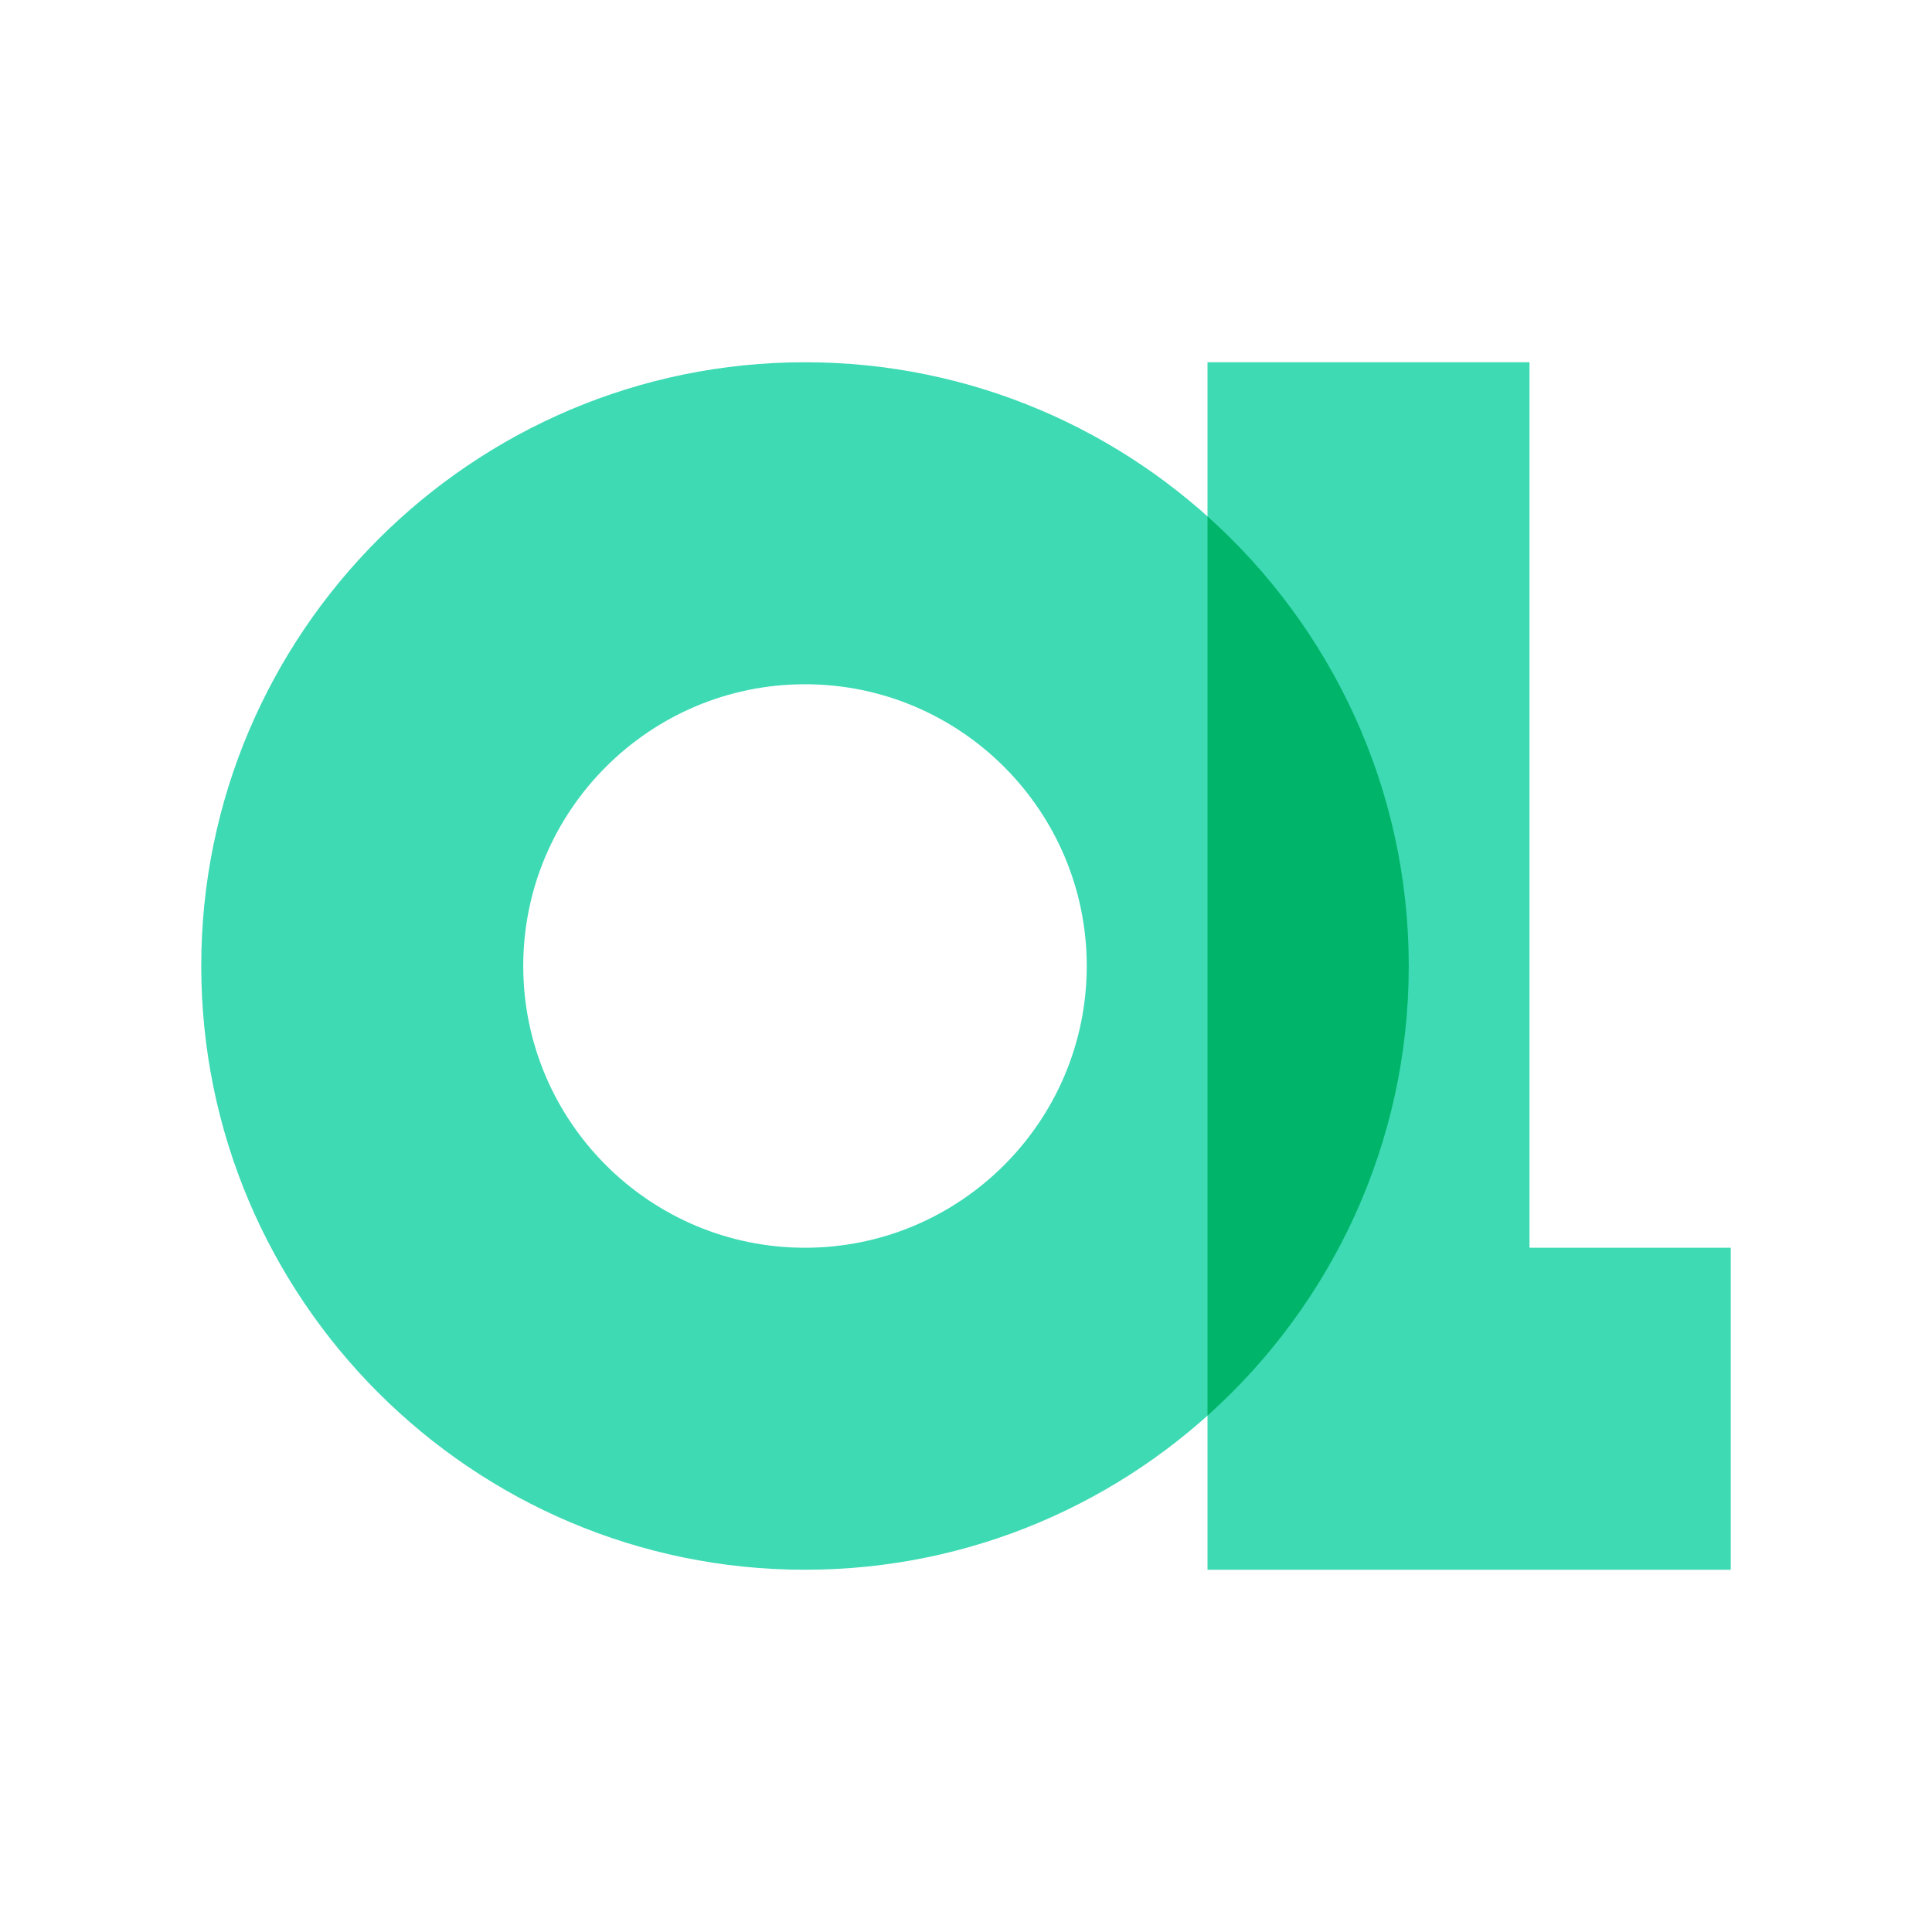
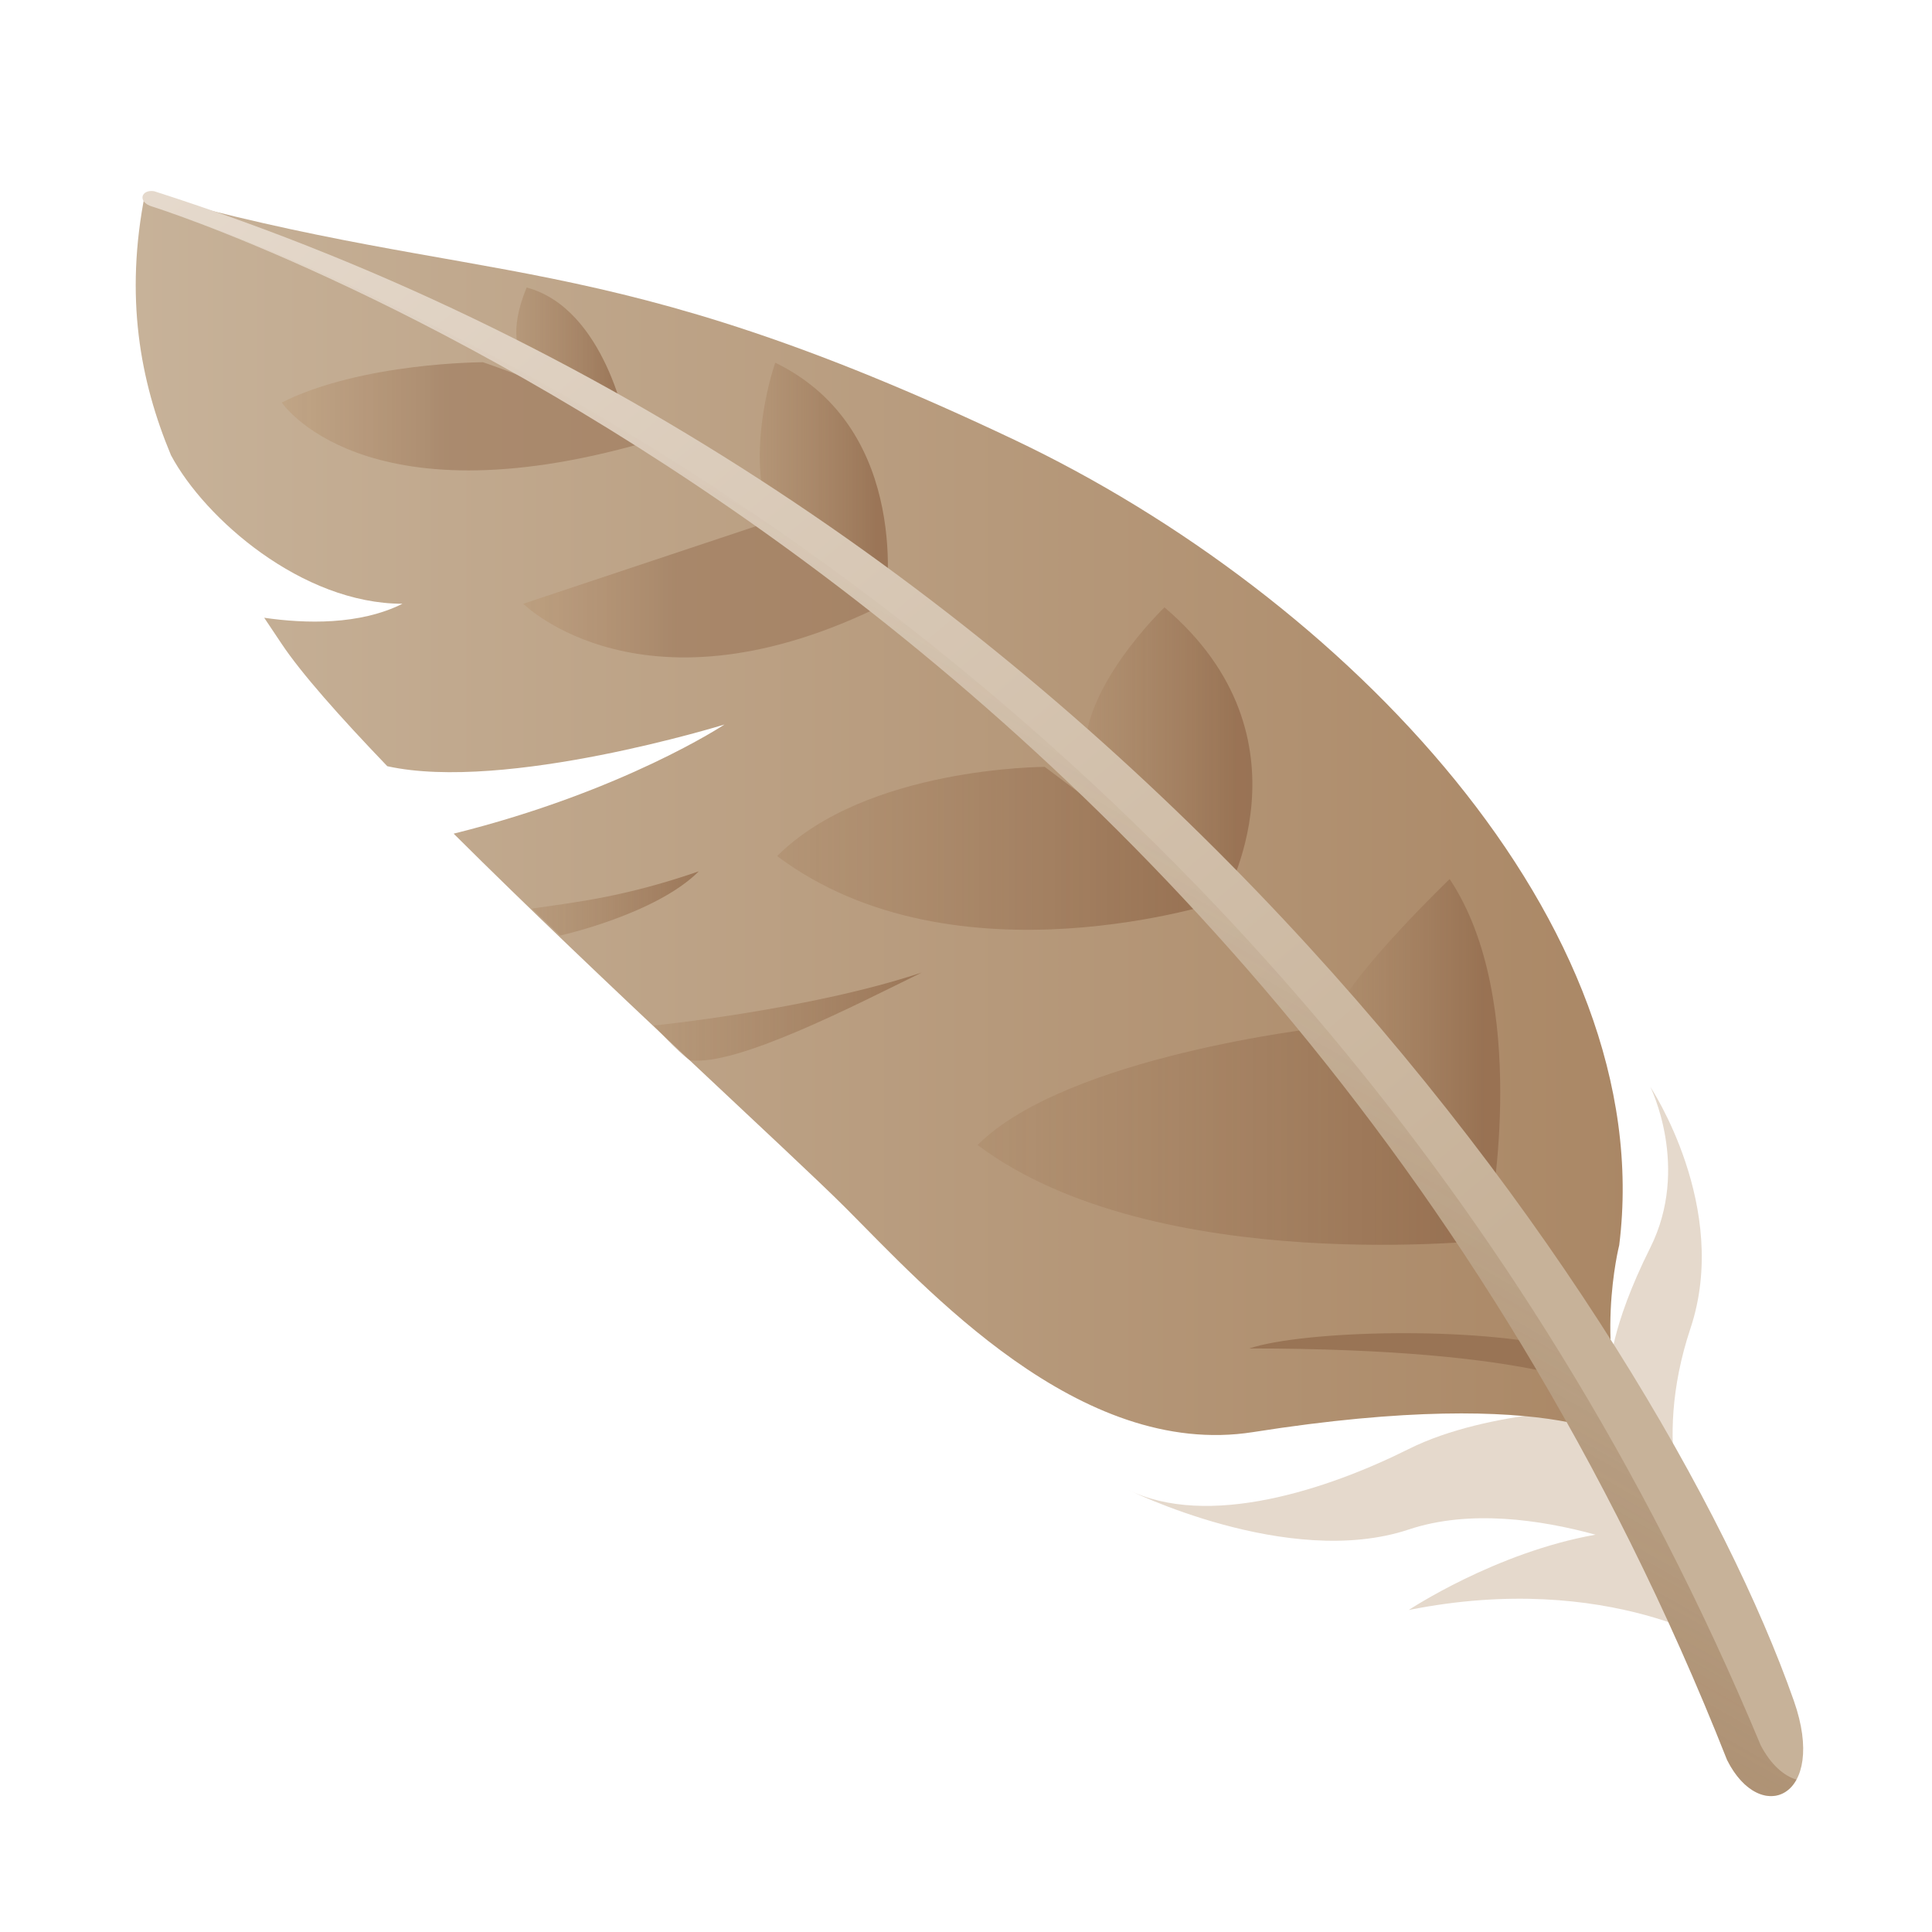
- <svg xmlns="http://www.w3.org/2000/svg" viewBox="0 0 48 48" width="480" height="480">
-   <polygon fill="#3ddab4" points="43,39 30,39 30,9 38,9 38,31 43,31" />
-   <path fill="#3ddab4" d="M20,39c-8.271,0-15-6.729-15-15S11.729,9,20,9s15,6.729,15,15S28.271,39,20,39z M20,17 c-3.86,0-7,3.141-7,7s3.14,7,7,7s7-3.141,7-7S23.86,17,20,17z" />
-   <path fill="#00b569" d="M35,24c0-4.433-1.933-8.423-5-11.171v22.342C33.067,32.423,35,28.433,35,24z" />
+ <svg xmlns="http://www.w3.org/2000/svg" viewBox="0 0 48 48" width="256" height="256">
+   <linearGradient id="BcaYWRnsBwyFRZwnDKFfYa" x1="43.206" x2="48.951" y1="40.297" y2="42.978" gradientUnits="userSpaceOnUse">
+     <stop offset="0" stop-color="#e5d9cc" />
+     <stop offset="1" stop-color="#c7b299" />
+   </linearGradient>
+   <path fill="url(#BcaYWRnsBwyFRZwnDKFfYa)" d="M41.388,38.728C41.77,38.886,42,39,42,39l-2-4c0,0-3,0-5,1s-5,2-7,1c0,0,4,2,7,1 c1.506-0.502,3.262-0.248,4.64,0.129C37.156,38.567,35,40,35,40c5-1,8,1,8,1S42.243,40.242,41.388,38.728z" />
+   <linearGradient id="BcaYWRnsBwyFRZwnDKFfYb" x1="45.889" x2="51.634" y1="34.548" y2="37.229" gradientUnits="userSpaceOnUse">
+     <stop offset="0" stop-color="#e5d9cc" />
+     <stop offset="1" stop-color="#c7b299" />
+   </linearGradient>
+   <path fill="url(#BcaYWRnsBwyFRZwnDKFfYb)" d="M42,33c1-3-1-6-1-6s1,2,0,4s-1,3-1,3l2,4C42,38,41,36,42,33z" />
+   <linearGradient id="BcaYWRnsBwyFRZwnDKFfYc" x1="3.372" x2="40.564" y1="20.356" y2="20.356" gradientUnits="userSpaceOnUse">
+     <stop offset="0" stop-color="#c7b299" />
+     <stop offset="1" stop-color="#aa8765" />
+   </linearGradient>
+   <path fill="url(#BcaYWRnsBwyFRZwnDKFfYc)" d="M40.229,30.936c1-8-6.853-16.132-15.032-20.011C14.878,6.032,12.128,7.191,3.606,4.798C3.091,7.374,3.48,9.47,4.248,11.31C5.09,12.888,7.506,15,10,15c-1.064,0.532-2.409,0.497-3.436,0.348C6.71,15.567,6.856,15.784,7,16c0.482,0.723,1.435,1.799,2.622,3.036C12.559,19.686,18,18,18,18s-2.5,1.661-6.729,2.712C14.95,24.376,19.689,28.689,21,30c2,2,5.814,6.261,10.133,5.58c7.697-1.213,9.431,0.335,9.431,0.335C39.553,33.585,40.229,30.936,40.229,30.936z" />
+   <linearGradient id="BcaYWRnsBwyFRZwnDKFfYd" x1="2.149" x2="11.149" y1="10.344" y2="10.344" gradientUnits="userSpaceOnUse">
+     <stop offset="0" stop-color="#e5c494" stop-opacity=".2" />
+     <stop offset="1" stop-color="#936c4e" stop-opacity=".5" />
+   </linearGradient>
+   <path fill="url(#BcaYWRnsBwyFRZwnDKFfYd)" d="M12,9c0,0-3,0-5,1c0,0,2,3,9,1C15,10,12,9,12,9z" />
+   <linearGradient id="BcaYWRnsBwyFRZwnDKFfYe" x1="7.83" x2="16.83" y1="14.667" y2="14.667" gradientUnits="userSpaceOnUse">
+     <stop offset="0" stop-color="#e5c494" stop-opacity=".2" />
+     <stop offset="1" stop-color="#936c4e" stop-opacity=".5" />
+   </linearGradient>
+   <path fill="url(#BcaYWRnsBwyFRZwnDKFfYe)" d="M19,13c0,0-3,1-6,2c0,0,3,3,9,0C21,14,19,13,19,13z" />
+   <linearGradient id="BcaYWRnsBwyFRZwnDKFfYf" x1="18.248" x2="29.328" y1="21.077" y2="21.077" gradientUnits="userSpaceOnUse">
+     <stop offset="0" stop-color="#af8e6d" stop-opacity=".5" />
+     <stop offset="1" stop-color="#936c4e" stop-opacity=".8" />
+   </linearGradient>
+   <path fill="url(#BcaYWRnsBwyFRZwnDKFfYf)" d="M25.956,19.053c0,0-4.432,0-6.648,2.216c4.432,3.324,11.08,1.108,11.08,1.108L25.956,19.053z" />
+   <linearGradient id="BcaYWRnsBwyFRZwnDKFfYg" x1="23.054" x2="35.932" y1="28.227" y2="28.227" gradientUnits="userSpaceOnUse">
+     <stop offset="0" stop-color="#af8e6d" stop-opacity=".5" />
+     <stop offset="1" stop-color="#936c4e" stop-opacity=".8" />
+   </linearGradient>
+   <path fill="url(#BcaYWRnsBwyFRZwnDKFfYg)" d="M32.856,25.527c0,0-6.353,0.704-8.569,2.92c4.432,3.324,12.878,2.346,12.878,2.346L32.856,25.527z" />
+   <linearGradient id="BcaYWRnsBwyFRZwnDKFfYh" x1="32.748" x2="36.877" y1="26.005" y2="26.005" gradientUnits="userSpaceOnUse">
+     <stop offset="0" stop-color="#af8e6d" stop-opacity=".5" />
+     <stop offset="1" stop-color="#936c4e" stop-opacity=".8" />
+   </linearGradient>
+   <path fill="url(#BcaYWRnsBwyFRZwnDKFfYh)" d="M36.016,21.84c0,0-2.394,2.298-2.872,3.399c0.766,1.149,3.878,4.931,3.878,4.931S38.027,24.856,36.016,21.84z" />
+   <linearGradient id="BcaYWRnsBwyFRZwnDKFfYi" x1="26.558" x2="30.716" y1="18.734" y2="18.734" gradientUnits="userSpaceOnUse">
+     <stop offset="0" stop-color="#af8e6d" stop-opacity=".5" />
+     <stop offset="1" stop-color="#936c4e" stop-opacity=".8" />
+   </linearGradient>
+   <path fill="url(#BcaYWRnsBwyFRZwnDKFfYi)" d="M28.931,15.09c0,0-2.154,2.059-1.963,3.782c1.149,1.245,3.42,3.505,3.42,3.505S32.761,18.346,28.931,15.09z" />
+   <linearGradient id="BcaYWRnsBwyFRZwnDKFfYj" x1="18.571" x2="21.755" y1="12.005" y2="12.005" gradientUnits="userSpaceOnUse">
+     <stop offset="0" stop-color="#af8e6d" stop-opacity=".5" />
+     <stop offset="1" stop-color="#936c4e" stop-opacity=".8" />
+   </linearGradient>
+   <path fill="url(#BcaYWRnsBwyFRZwnDKFfYj)" d="M19.261,9.011c0,0-0.718,2.011-0.191,3.734C20.074,13.606,22,15,22,15S22.707,10.686,19.261,9.011z" />
+   <linearGradient id="BcaYWRnsBwyFRZwnDKFfYk" x1="12.564" x2="15.312" y1="8.891" y2="8.891" gradientUnits="userSpaceOnUse">
+     <stop offset="0" stop-color="#af8e6d" stop-opacity=".5" />
+     <stop offset="1" stop-color="#936c4e" stop-opacity=".8" />
+   </linearGradient>
+   <path fill="url(#BcaYWRnsBwyFRZwnDKFfYk)" d="M12.941,8.771c0,0-0.335-0.479,0.144-1.628c1.963,0.527,2.489,3.495,2.489,3.495L12.941,8.771z" />
+   <path fill="#997455" d="M39.894,34.567c0,0-1.626-1.065-8.856-1.065c1.345-0.448,5.605-0.561,7.847,0C39.221,34.007,39.894,34.567,39.894,34.567z" />
+   <linearGradient id="BcaYWRnsBwyFRZwnDKFfYl" x1="7.637" x2="34.234" y1="1.788" y2="33.528" gradientUnits="userSpaceOnUse">
+     <stop offset="0" stop-color="#e5d9cc" />
+     <stop offset="1" stop-color="#c7b299" />
+   </linearGradient>
+   <path fill="url(#BcaYWRnsBwyFRZwnDKFfYl)" d="M3.79,5.135c0,0,27.246,8.525,39.118,38.589c0.83,1.66,2.505,0.939,1.66-1.468C41.249,32.809,27.576,12.347,3.831,4.751C3.507,4.697,3.399,5.022,3.79,5.135z" />
+   <linearGradient id="BcaYWRnsBwyFRZwnDKFfYm" x1="13.213" x2="17.362" y1="22.447" y2="22.447" gradientUnits="userSpaceOnUse">
+     <stop offset="0" stop-color="#af8e6d" stop-opacity=".5" />
+     <stop offset="1" stop-color="#936c4e" stop-opacity=".8" />
+   </linearGradient>
+   <path fill="url(#BcaYWRnsBwyFRZwnDKFfYm)" d="M13.213,22.574c1.093-0.16,2.298-0.287,4.149-0.926c-1.069,1.069-3.447,1.596-3.447,1.596L13.213,22.574z" />
+   <linearGradient id="BcaYWRnsBwyFRZwnDKFfYn" x1="16.245" x2="22.899" y1="25.257" y2="25.257" gradientUnits="userSpaceOnUse">
+     <stop offset="0" stop-color="#af8e6d" stop-opacity=".5" />
+     <stop offset="1" stop-color="#936c4e" stop-opacity=".8" />
+   </linearGradient>
+   <path fill="url(#BcaYWRnsBwyFRZwnDKFfYn)" d="M16.245,25.479c0,0,3.878-0.391,6.654-1.316c-1.691,0.83-4.612,2.338-5.761,2.178C16.851,26.149,16.245,25.479,16.245,25.479z" />
+   <linearGradient id="BcaYWRnsBwyFRZwnDKFfYo" x1="28.385" x2="5.844" y1="17.358" y2="56.835" gradientUnits="userSpaceOnUse">
+     <stop offset="0" stop-color="#754c24" stop-opacity="0" />
+     <stop offset="1" stop-color="#996e4d" />
+   </linearGradient>
+   <path fill="url(#BcaYWRnsBwyFRZwnDKFfYo)" d="M43.744,43.361C32.018,15.208,7.149,6.232,3.783,5.131C3.786,5.132,3.787,5.134,3.79,5.135c0,0,27.246,8.525,39.118,38.589c0.519,1.038,1.368,1.144,1.725,0.49C44.324,44.123,44,43.849,43.744,43.361z" />
</svg>
